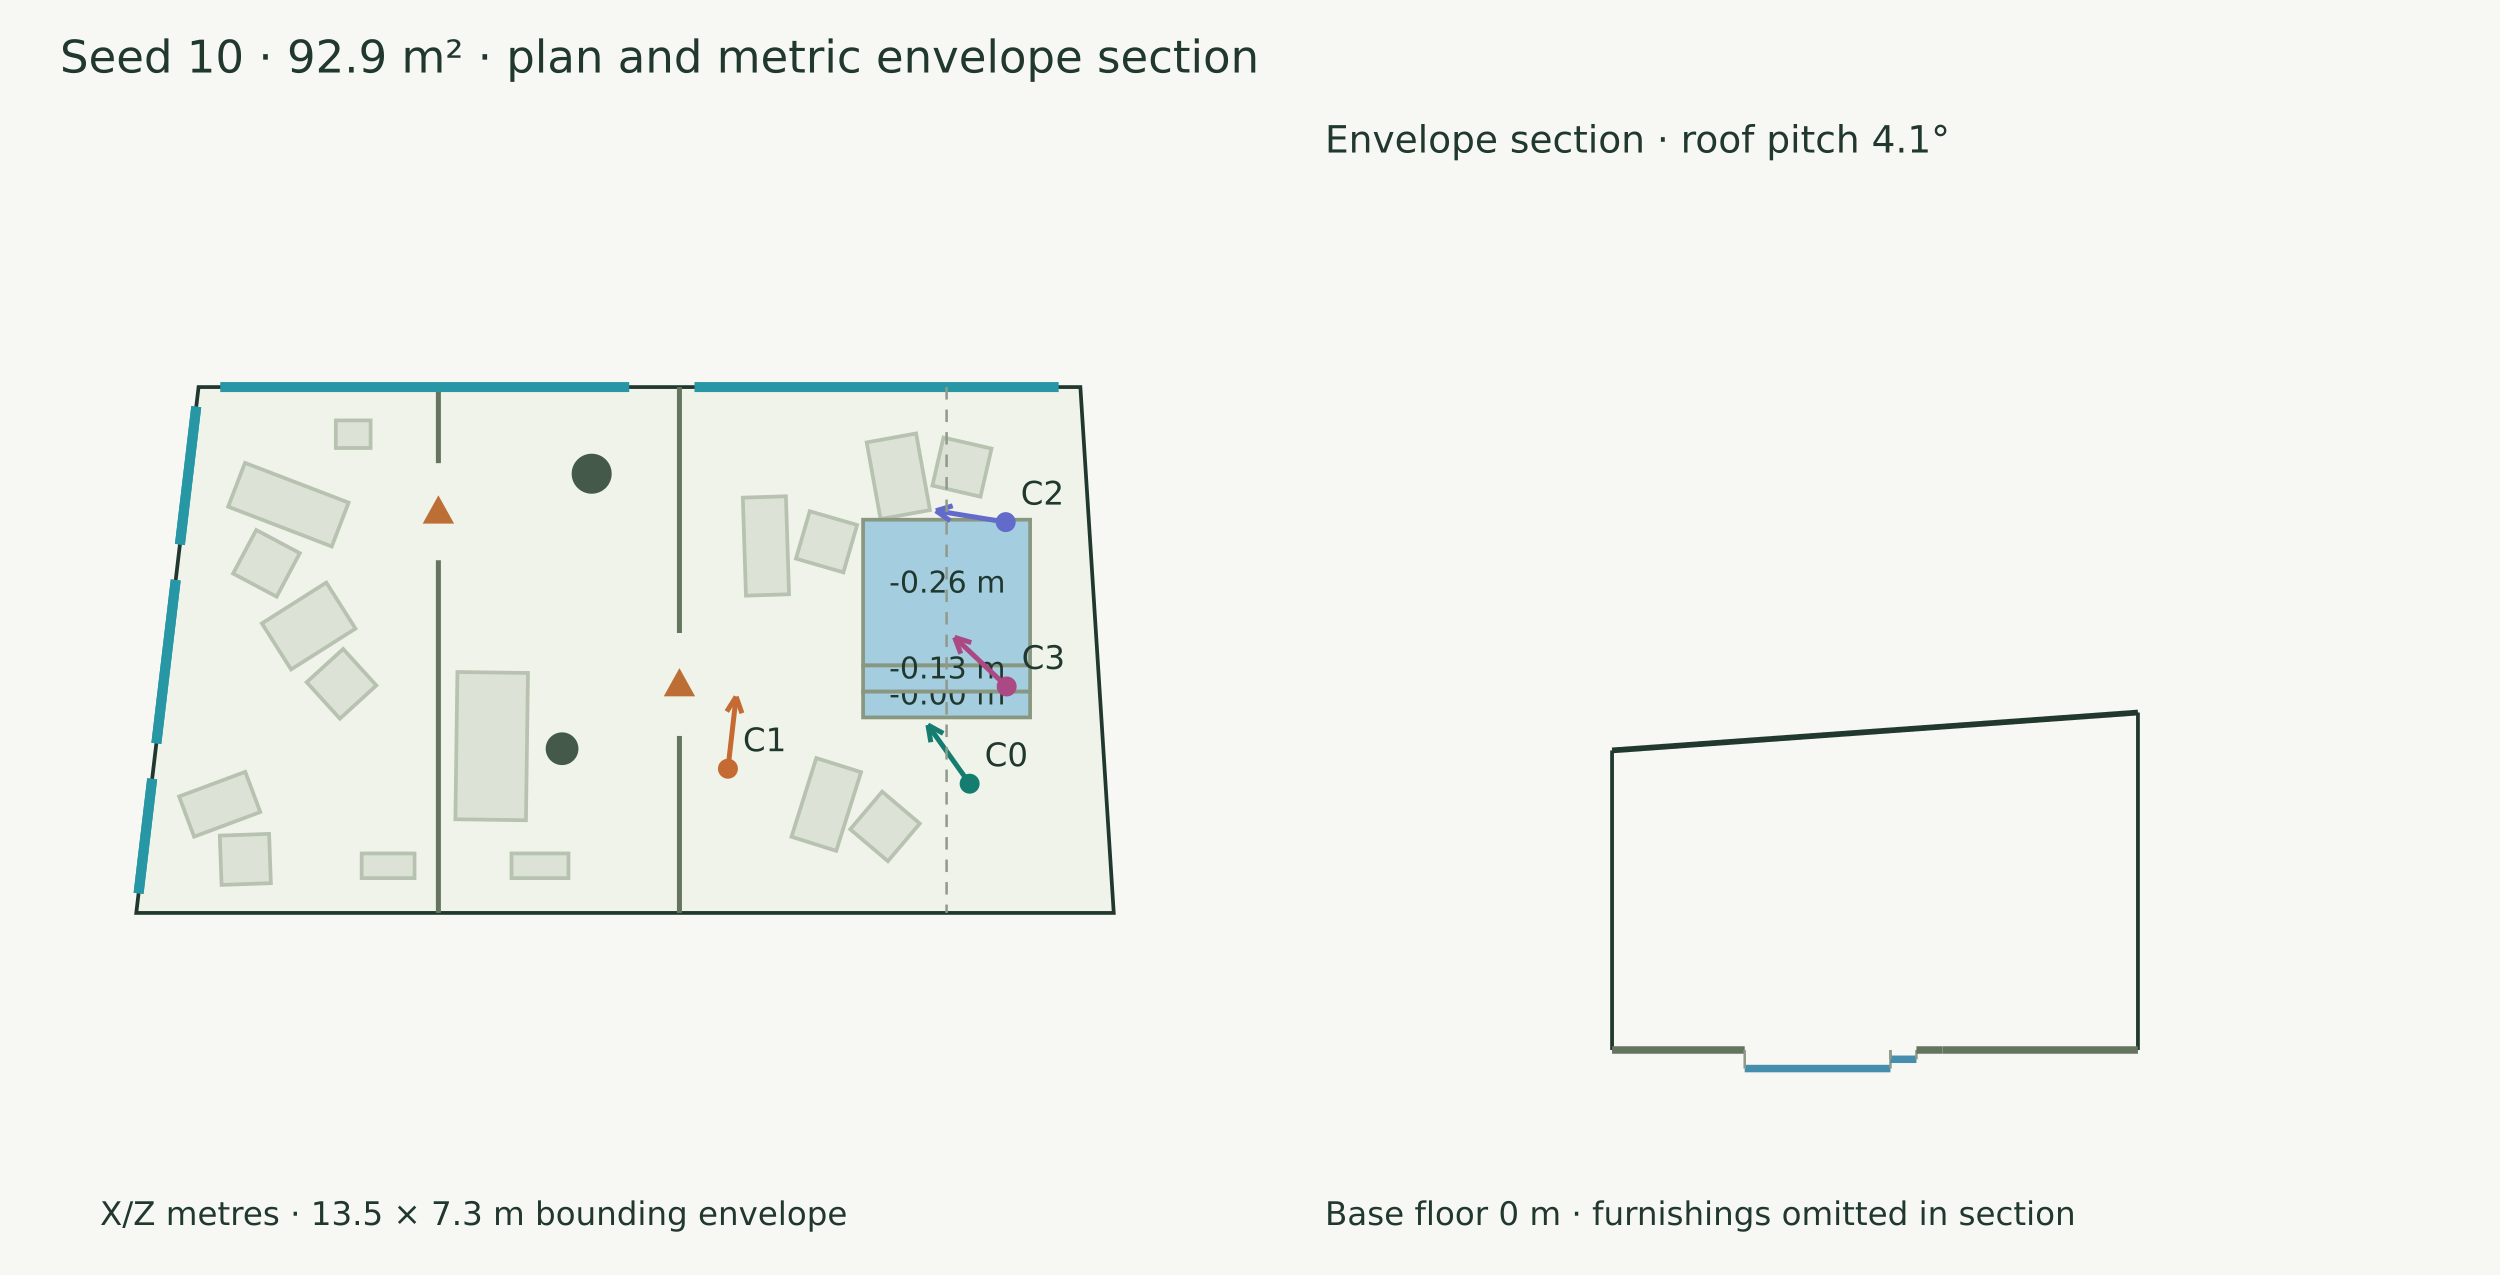
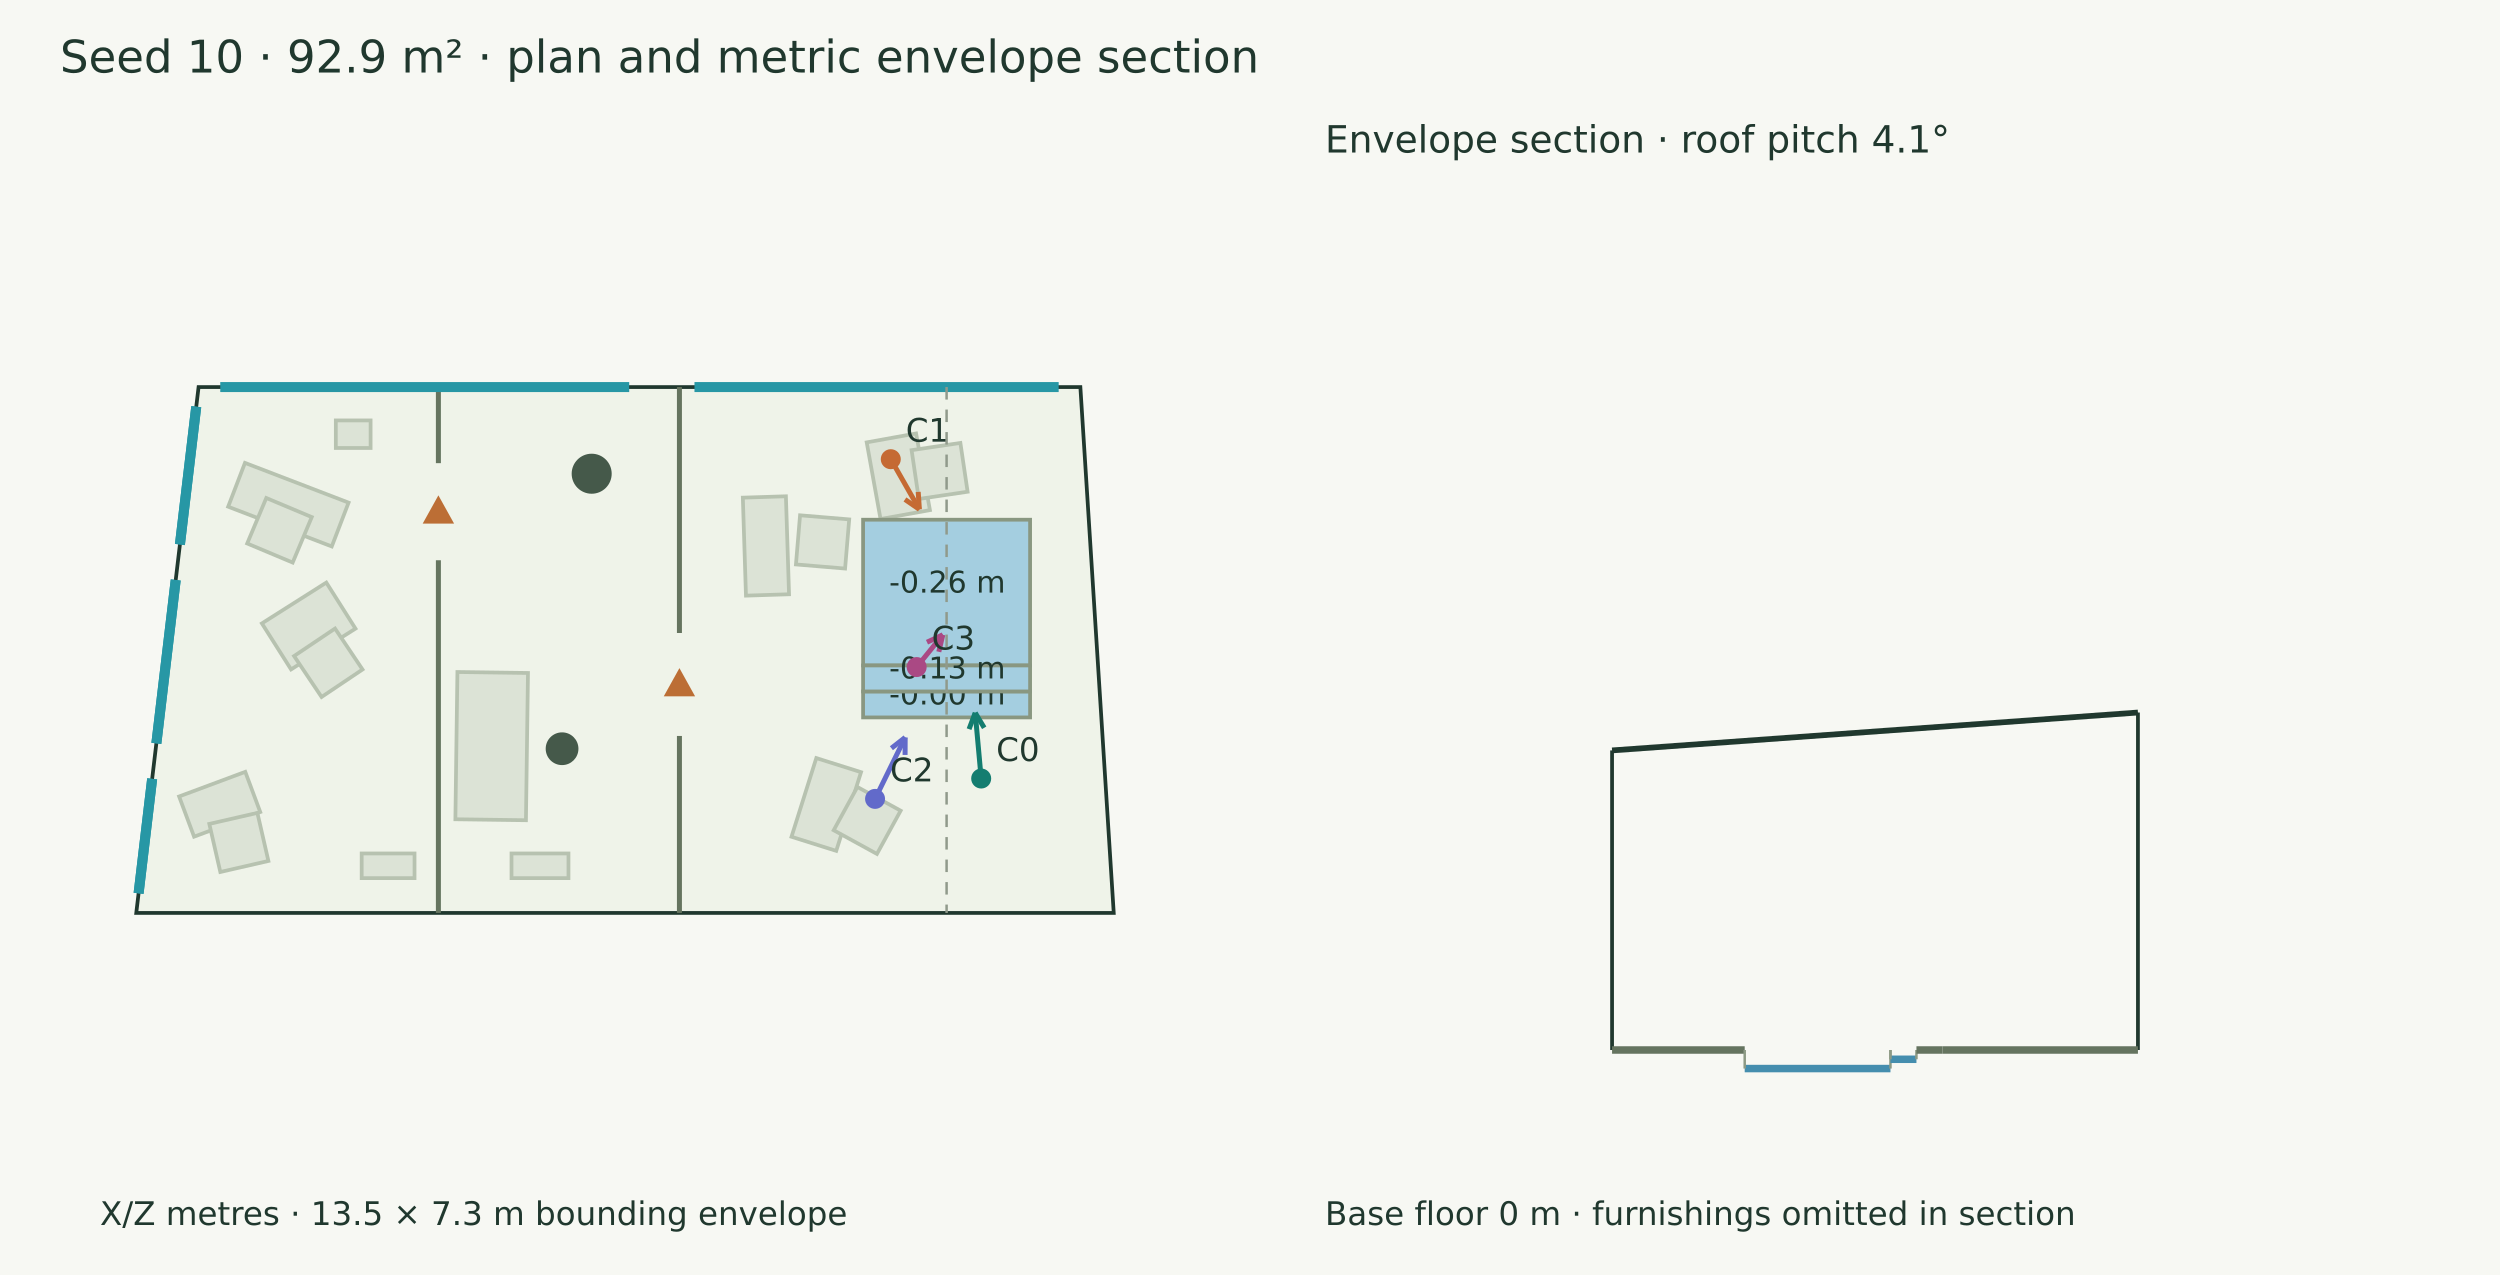
<svg xmlns="http://www.w3.org/2000/svg" width="1000" height="510" viewBox="0 0 1000 510">
  <rect width="100%" height="100%" fill="#f7f8f3" />
  <g font-family="DejaVu Sans" fill="#20382e">
    <text x="24.000" y="29.000" font-size="18">Seed 10 · 92.9 m² · plan and metric envelope section</text>
    <polygon points="79.430,154.825 432.144,154.825 445.494,365.175 54.506,365.175" fill="#eff3e9" stroke="#20382e" stroke-width="1.5" />
    <polygon points="104.756,249.355 130.523,233.027 142.190,251.439 116.423,267.767" fill="#dce3d6" stroke="#b7c2b0" stroke-width="1.5" />
-     <polygon points="122.669,272.877 137.253,259.591 150.539,274.174 135.955,287.460" fill="#dce3d6" stroke="#b7c2b0" stroke-width="1.5" />
+     <polygon points="117.629,262.411 134.008,251.414 145.006,267.792 128.627,278.790" fill="#dce3d6" stroke="#b7c2b0" stroke-width="1.5" />
    <polygon points="71.644,318.583 98.109,308.732 104.095,324.814 77.630,334.665" fill="#dce3d6" stroke="#b7c2b0" stroke-width="1.5" />
-     <polygon points="87.914,334.252 107.629,333.535 108.347,353.250 88.632,353.968" fill="#dce3d6" stroke="#b7c2b0" stroke-width="1.5" />
+     <polygon points="83.723,329.560 102.952,325.153 107.359,344.383 88.129,348.790" fill="#dce3d6" stroke="#b7c2b0" stroke-width="1.5" />
    <polygon points="97.987,185.153 139.430,201.058 132.704,218.584 91.261,202.680" fill="#dce3d6" stroke="#b7c2b0" stroke-width="1.5" />
-     <polygon points="102.498,211.998 119.918,221.259 110.657,238.679 93.238,229.418" fill="#dce3d6" stroke="#b7c2b0" stroke-width="1.5" />
+     <polygon points="106.513,199.200 124.703,206.837 117.066,225.027 98.876,217.390" fill="#dce3d6" stroke="#b7c2b0" stroke-width="1.5" />
    <polygon points="165.813,351.250 144.671,351.250 144.671,341.386 165.813,341.386" fill="#dce3d6" stroke="#b7c2b0" stroke-width="1.5" />
    <polygon points="134.330,168.170 148.241,168.170 148.241,179.195 134.330,179.195" fill="#dce3d6" stroke="#b7c2b0" stroke-width="1.5" />
    <polygon points="298.385,238.257 297.134,199.063 314.363,198.513 315.614,237.707" fill="#dce3d6" stroke="#b7c2b0" stroke-width="1.5" />
-     <polygon points="318.392,223.443 323.902,204.500 342.845,210.011 337.335,228.954" fill="#dce3d6" stroke="#b7c2b0" stroke-width="1.5" />
+     <polygon points="318.376,225.775 320.023,206.116 339.682,207.763 338.035,227.422" fill="#dce3d6" stroke="#b7c2b0" stroke-width="1.5" />
    <polygon points="316.600,334.710 326.524,303.230 344.414,308.870 334.490,340.350" fill="#dce3d6" stroke="#b7c2b0" stroke-width="1.5" />
-     <polygon points="340.099,331.706 352.859,316.660 367.905,329.420 355.145,344.466" fill="#dce3d6" stroke="#b7c2b0" stroke-width="1.5" />
+     <polygon points="333.473,332.093 342.956,314.794 360.256,324.276 350.773,341.576" fill="#dce3d6" stroke="#b7c2b0" stroke-width="1.5" />
    <polygon points="352.213,207.605 346.681,176.951 366.438,173.385 371.970,204.039" fill="#dce3d6" stroke="#b7c2b0" stroke-width="1.5" />
-     <polygon points="372.959,194.242 377.388,175.017 396.613,179.446 392.184,198.671" fill="#dce3d6" stroke="#b7c2b0" stroke-width="1.5" />
+     <polygon points="367.528,199.583 364.636,180.068 384.151,177.175 387.043,196.690" fill="#dce3d6" stroke="#b7c2b0" stroke-width="1.5" />
    <polygon points="355.776,251.720 362.058,219.041 382.433,222.958 376.150,255.637" fill="#dce3d6" stroke="#b7c2b0" stroke-width="1.5" />
-     <polygon points="380.659,246.057 392.018,229.927 408.148,241.286 396.789,257.416" fill="#dce3d6" stroke="#b7c2b0" stroke-width="1.5" />
+     <polygon points="377.951,249.640 383.296,230.650 402.286,235.995 396.941,254.985" fill="#dce3d6" stroke="#b7c2b0" stroke-width="1.5" />
    <polygon points="182.152,327.703 182.965,268.800 211.189,269.190 210.376,328.092" fill="#dce3d6" stroke="#b7c2b0" stroke-width="1.5" />
    <polygon points="227.389,351.250 204.605,351.250 204.605,341.386 227.389,341.386" fill="#dce3d6" stroke="#b7c2b0" stroke-width="1.5" />
    <polygon points="345.236,207.885 412.038,207.885 412.038,266.184 345.236,266.184" fill="#a4cee0" stroke="#899781" stroke-width="1.5" />
    <text x="355.637" y="237.034" font-size="12">-0.26 m</text>
    <polygon points="345.236,276.577 412.038,276.577 412.038,286.971 345.236,286.971" fill="#a4cee0" stroke="#899781" stroke-width="1.5" />
    <text x="355.637" y="281.774" font-size="12">-0.00 m</text>
    <polygon points="345.236,266.184 412.038,266.184 412.038,276.577 345.236,276.577" fill="#a4cee0" stroke="#899781" stroke-width="1.5" />
    <text x="355.637" y="271.381" font-size="12">-0.13 m</text>
    <circle cx="236.67" cy="189.49" r="8.005" fill="#45594a" />
    <circle cx="224.826" cy="299.492" r="6.549" fill="#45594a" />
    <path d="M271.770,154.825 L271.770,253.199" stroke="#65745f" stroke-width="2" fill="none" />
    <path d="M271.770,294.382 L271.770,365.175" stroke="#65745f" stroke-width="2" fill="none" />
    <polygon points="271.770,268.791 266.770,277.791 276.770,277.791" fill="#bc6e35" stroke="#bc6e35" stroke-width="1.5" />
    <path d="M175.356,154.825 L175.356,185.264" stroke="#65745f" stroke-width="2" fill="none" />
    <path d="M175.356,224.099 L175.356,365.175" stroke="#65745f" stroke-width="2" fill="none" />
    <polygon points="175.356,199.681 170.356,208.681 180.356,208.681" fill="#bc6e35" stroke="#bc6e35" stroke-width="1.5" />
    <path d="M88.107,154.825 L251.680,154.825" stroke="#2797a5" stroke-width="4" fill="none" />
    <path d="M277.790,154.825 L423.467,154.825" stroke="#2797a5" stroke-width="4" fill="none" />
    <path d="M55.435,357.334 L60.863,311.526" stroke="#2797a5" stroke-width="4" fill="none" />
    <path d="M55.435,357.334 L60.863,311.526" stroke="#2797a5" stroke-width="4" fill="none" />
    <path d="M62.543,297.349 L70.287,231.988" stroke="#2797a5" stroke-width="4" fill="none" />
    <path d="M62.543,297.349 L70.287,231.988" stroke="#2797a5" stroke-width="4" fill="none" />
    <path d="M71.967,217.811 L78.501,162.666" stroke="#2797a5" stroke-width="4" fill="none" />
    <path d="M71.967,217.811 L78.501,162.666" stroke="#2797a5" stroke-width="4" fill="none" />
-     <path d="M387.856,313.482 L371.168,289.996" stroke="#147d70" stroke-width="2" fill="none" />
-     <path d="M371.168,289.996 L377.301,293.370" stroke="#147d70" stroke-width="2" fill="none" />
-     <path d="M371.168,289.996 L372.337,296.897" stroke="#147d70" stroke-width="2" fill="none" />
-     <circle cx="387.856" cy="313.482" r="4" fill="#147d70" />
-     <text x="393.856" y="306.482" font-size="13">C0</text>
-     <path d="M291.173,307.491 L294.454,278.685" stroke="#c56a33" stroke-width="2" fill="none" />
-     <path d="M294.454,278.685 L296.766,285.292" stroke="#c56a33" stroke-width="2" fill="none" />
-     <path d="M294.454,278.685 L290.716,284.603" stroke="#c56a33" stroke-width="2" fill="none" />
-     <circle cx="291.173" cy="307.491" r="4" fill="#c56a33" />
-     <text x="297.173" y="300.491" font-size="13">C1</text>
-     <path d="M402.283,208.847 L374.362,204.305" stroke="#626aca" stroke-width="2" fill="none" />
-     <path d="M374.362,204.305 L381.072,202.312" stroke="#626aca" stroke-width="2" fill="none" />
-     <path d="M374.362,204.305 L380.095,208.322" stroke="#626aca" stroke-width="2" fill="none" />
-     <circle cx="402.283" cy="208.847" r="4" fill="#626aca" />
-     <text x="408.283" y="201.847" font-size="13">C2</text>
-     <path d="M402.659,274.585 L381.829,254.937" stroke="#aa4984" stroke-width="2" fill="none" />
-     <path d="M381.829,254.937 L388.503,257.047" stroke="#aa4984" stroke-width="2" fill="none" />
-     <path d="M381.829,254.937 L384.325,261.477" stroke="#aa4984" stroke-width="2" fill="none" />
-     <circle cx="402.659" cy="274.585" r="4" fill="#aa4984" />
-     <text x="408.659" y="267.585" font-size="13">C3</text>
+     <path d="M392.475,311.410 L390.082,285.109" stroke="#147d70" stroke-width="2" fill="none" />
+     <path d="M390.082,285.109 L393.686,291.111" stroke="#147d70" stroke-width="2" fill="none" />
+     <path d="M390.082,285.109 L387.621,291.662" stroke="#147d70" stroke-width="2" fill="none" />
+     <circle cx="392.475" cy="311.41" r="4" fill="#147d70" />
+     <text x="398.475" y="304.410" font-size="13">C0</text>
+     <path d="M356.312,183.680 L367.754,203.753" stroke="#c56a33" stroke-width="2" fill="none" />
+     <path d="M367.754,203.753 L361.987,199.785" stroke="#c56a33" stroke-width="2" fill="none" />
+     <path d="M367.754,203.753 L367.278,196.770" stroke="#c56a33" stroke-width="2" fill="none" />
+     <circle cx="356.312" cy="183.68" r="4" fill="#c56a33" />
+     <text x="362.312" y="176.680" font-size="13">C1</text>
+     <path d="M350.025,319.554 L362.068,294.973" stroke="#626aca" stroke-width="2" fill="none" />
+     <path d="M362.068,294.973 L362.029,301.973" stroke="#626aca" stroke-width="2" fill="none" />
+     <path d="M362.068,294.973 L356.560,299.294" stroke="#626aca" stroke-width="2" fill="none" />
+     <circle cx="350.025" cy="319.554" r="4" fill="#626aca" />
+     <text x="356.025" y="312.554" font-size="13">C2</text>
+     <path d="M366.662,266.824 L377.126,253.906" stroke="#aa4984" stroke-width="2" fill="none" />
+     <path d="M377.126,253.906 L375.525,260.721" stroke="#aa4984" stroke-width="2" fill="none" />
+     <path d="M377.126,253.906 L370.793,256.888" stroke="#aa4984" stroke-width="2" fill="none" />
+     <circle cx="366.662" cy="266.824" r="4" fill="#aa4984" />
+     <text x="372.662" y="259.824" font-size="13">C3</text>
    <text x="40.000" y="490.000" font-size="13">X/Z metres · 13.5 × 7.3 m bounding envelope</text>
    <path d="M378.637,154.825 L378.637,365.175" stroke="#909a8b" stroke-width="1" stroke-dasharray="5 4" fill="none" />
    <path d="M644.825,300.163 L855.175,285.008" stroke="#20382e" stroke-width="2.3" fill="none" />
    <path d="M644.825,420.000 L644.825,300.163" stroke="#20382e" stroke-width="1.5" fill="none" />
    <path d="M855.175,420.000 L855.175,285.008" stroke="#20382e" stroke-width="1.5" fill="none" />
    <path d="M644.825,420.000 L697.885,420.000" stroke="#65745f" stroke-width="3" fill="none" />
    <path d="M644.825,420.000 L644.825,420.000" stroke="#8d9a85" stroke-width="1" fill="none" />
    <path d="M697.885,420.000 L697.885,420.000" stroke="#8d9a85" stroke-width="1" fill="none" />
    <path d="M697.885,427.422 L756.184,427.422" stroke="#458eae" stroke-width="3" fill="none" />
    <path d="M697.885,420.000 L697.885,427.422" stroke="#8d9a85" stroke-width="1" fill="none" />
    <path d="M756.184,420.000 L756.184,427.422" stroke="#8d9a85" stroke-width="1" fill="none" />
    <path d="M756.184,423.711 L766.577,423.711" stroke="#458eae" stroke-width="3" fill="none" />
    <path d="M756.184,420.000 L756.184,423.711" stroke="#8d9a85" stroke-width="1" fill="none" />
    <path d="M766.577,420.000 L766.577,423.711" stroke="#8d9a85" stroke-width="1" fill="none" />
    <path d="M766.577,420.000 L776.971,420.000" stroke="#65745f" stroke-width="3" fill="none" />
    <path d="M766.577,420.000 L766.577,420.000" stroke="#8d9a85" stroke-width="1" fill="none" />
    <path d="M776.971,420.000 L776.971,420.000" stroke="#8d9a85" stroke-width="1" fill="none" />
    <path d="M776.971,420.000 L855.175,420.000" stroke="#65745f" stroke-width="3" fill="none" />
    <path d="M776.971,420.000 L776.971,420.000" stroke="#8d9a85" stroke-width="1" fill="none" />
    <path d="M855.175,420.000 L855.175,420.000" stroke="#8d9a85" stroke-width="1" fill="none" />
    <text x="530.000" y="61.000" font-size="15">Envelope section · roof pitch 4.1°</text>
    <text x="530.000" y="490.000" font-size="13">Base floor 0 m · furnishings omitted in section</text>
  </g>
</svg>
